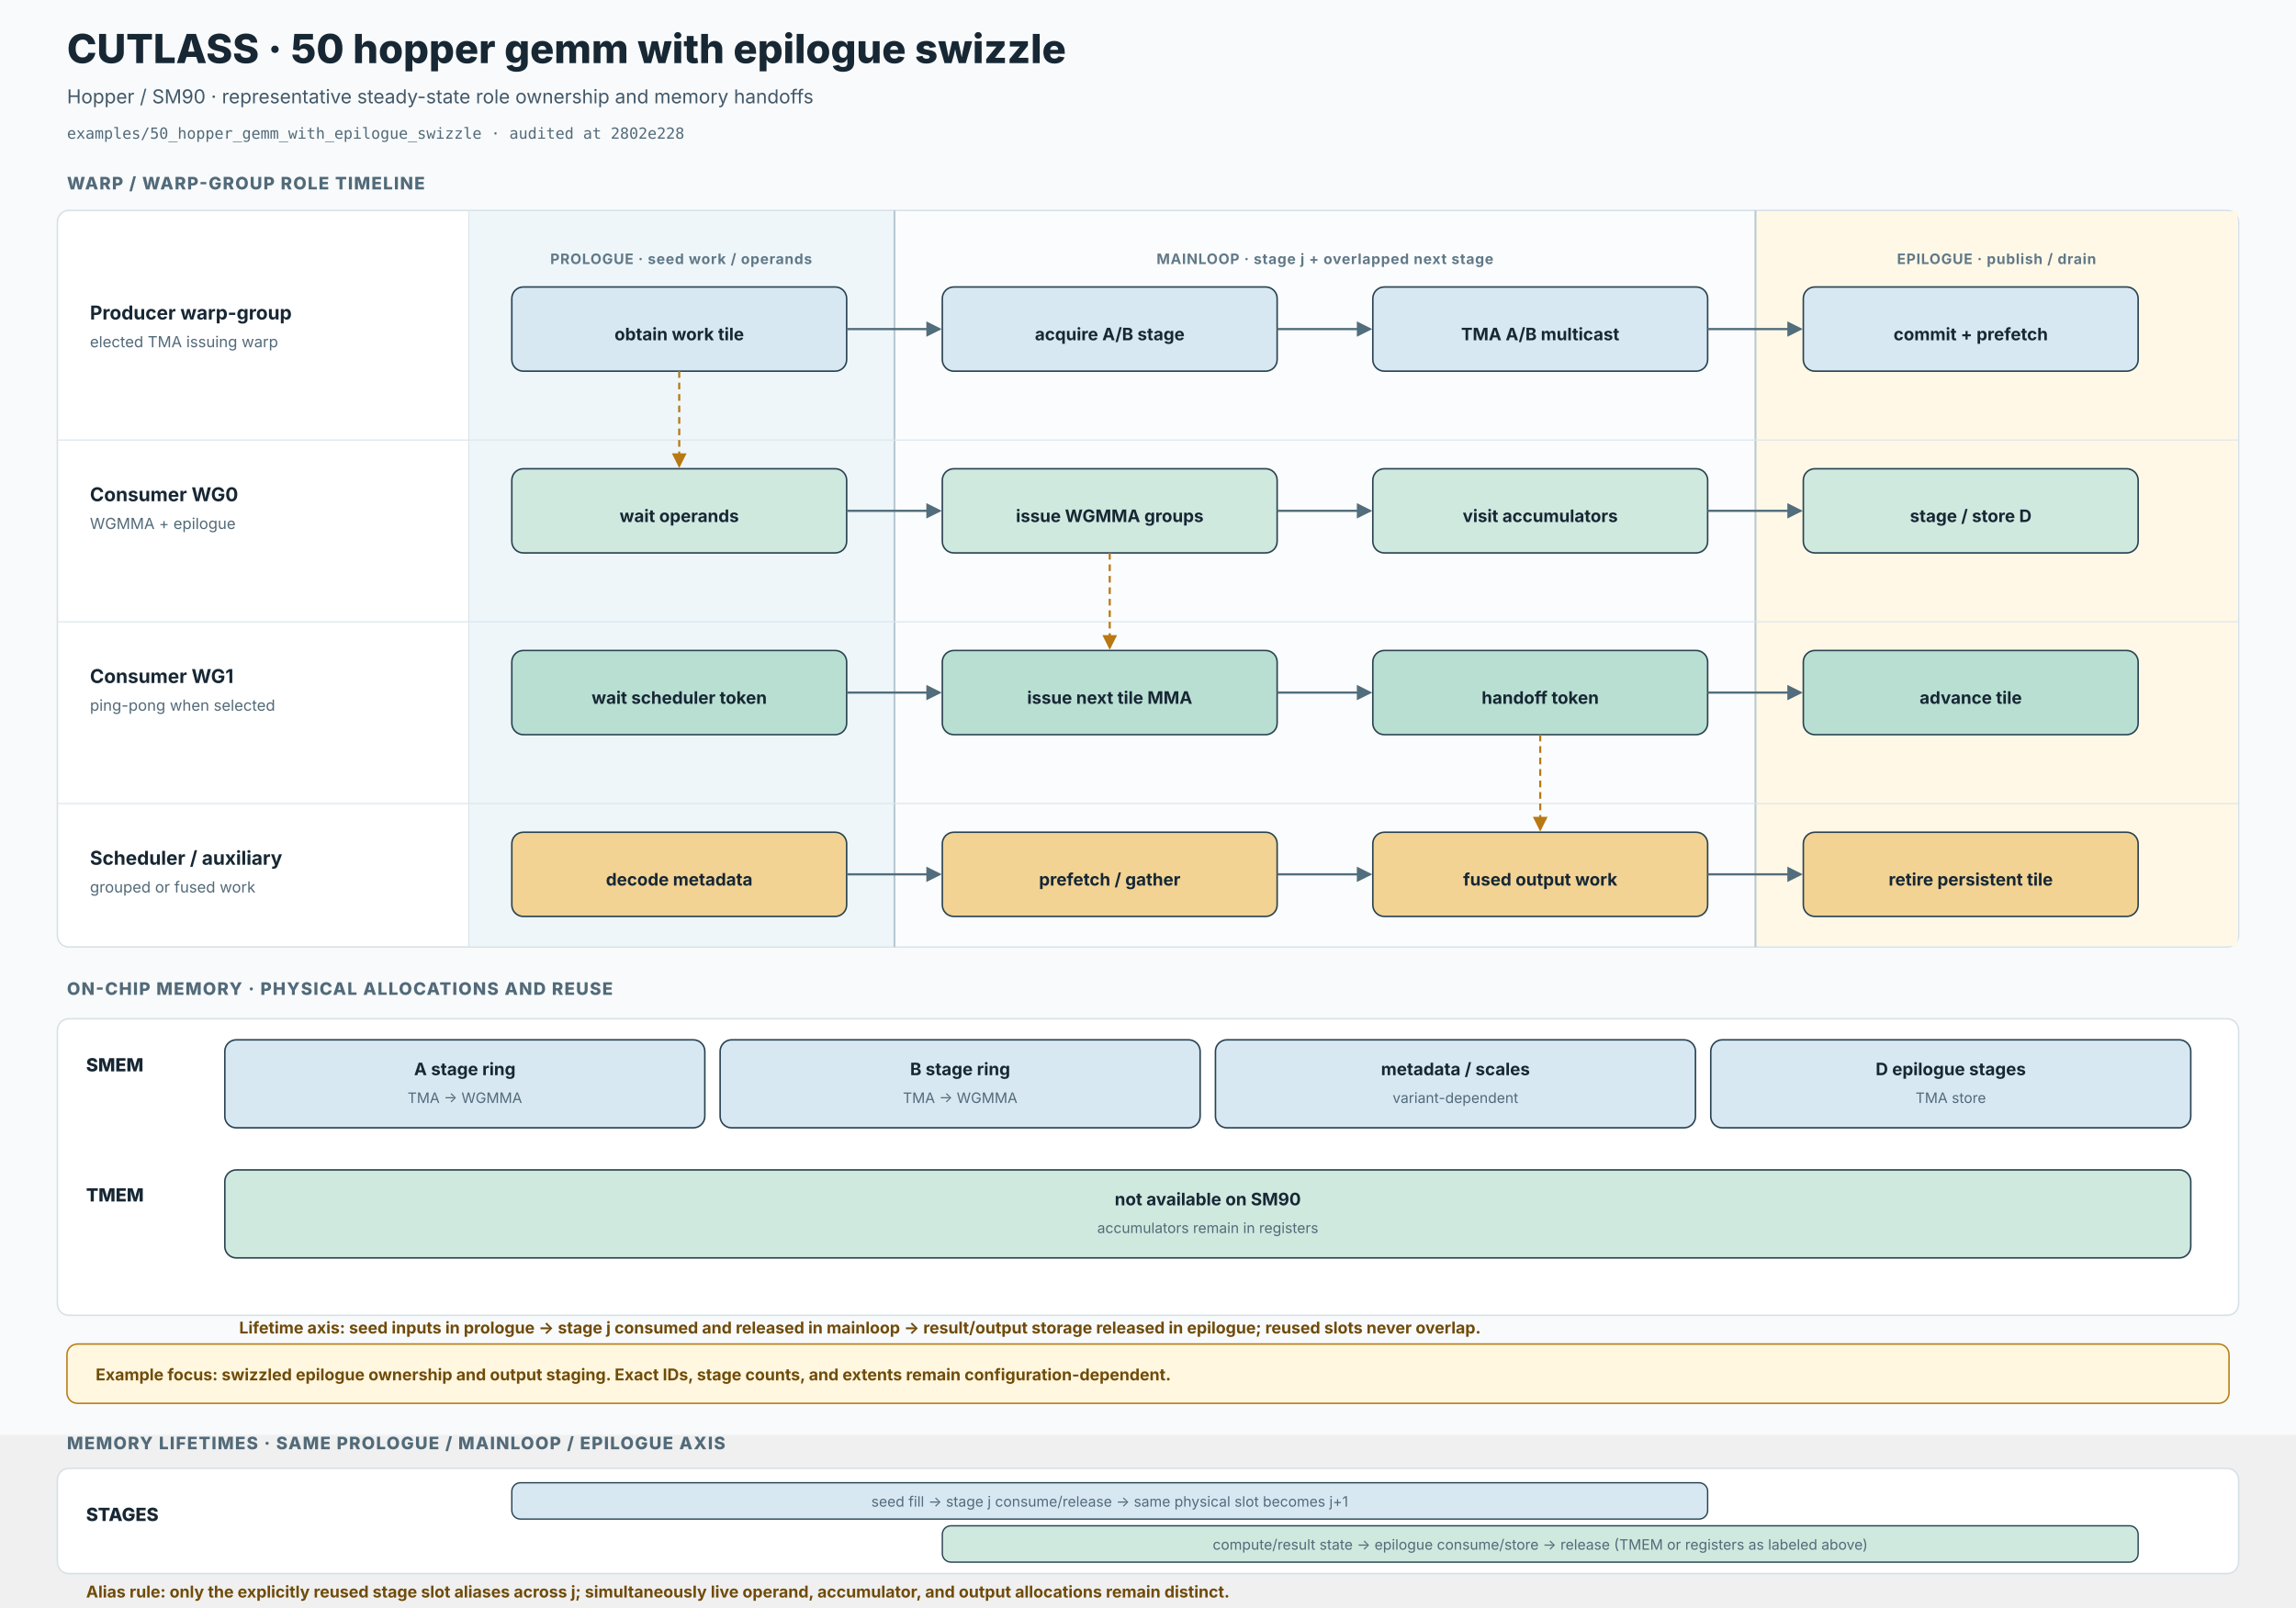
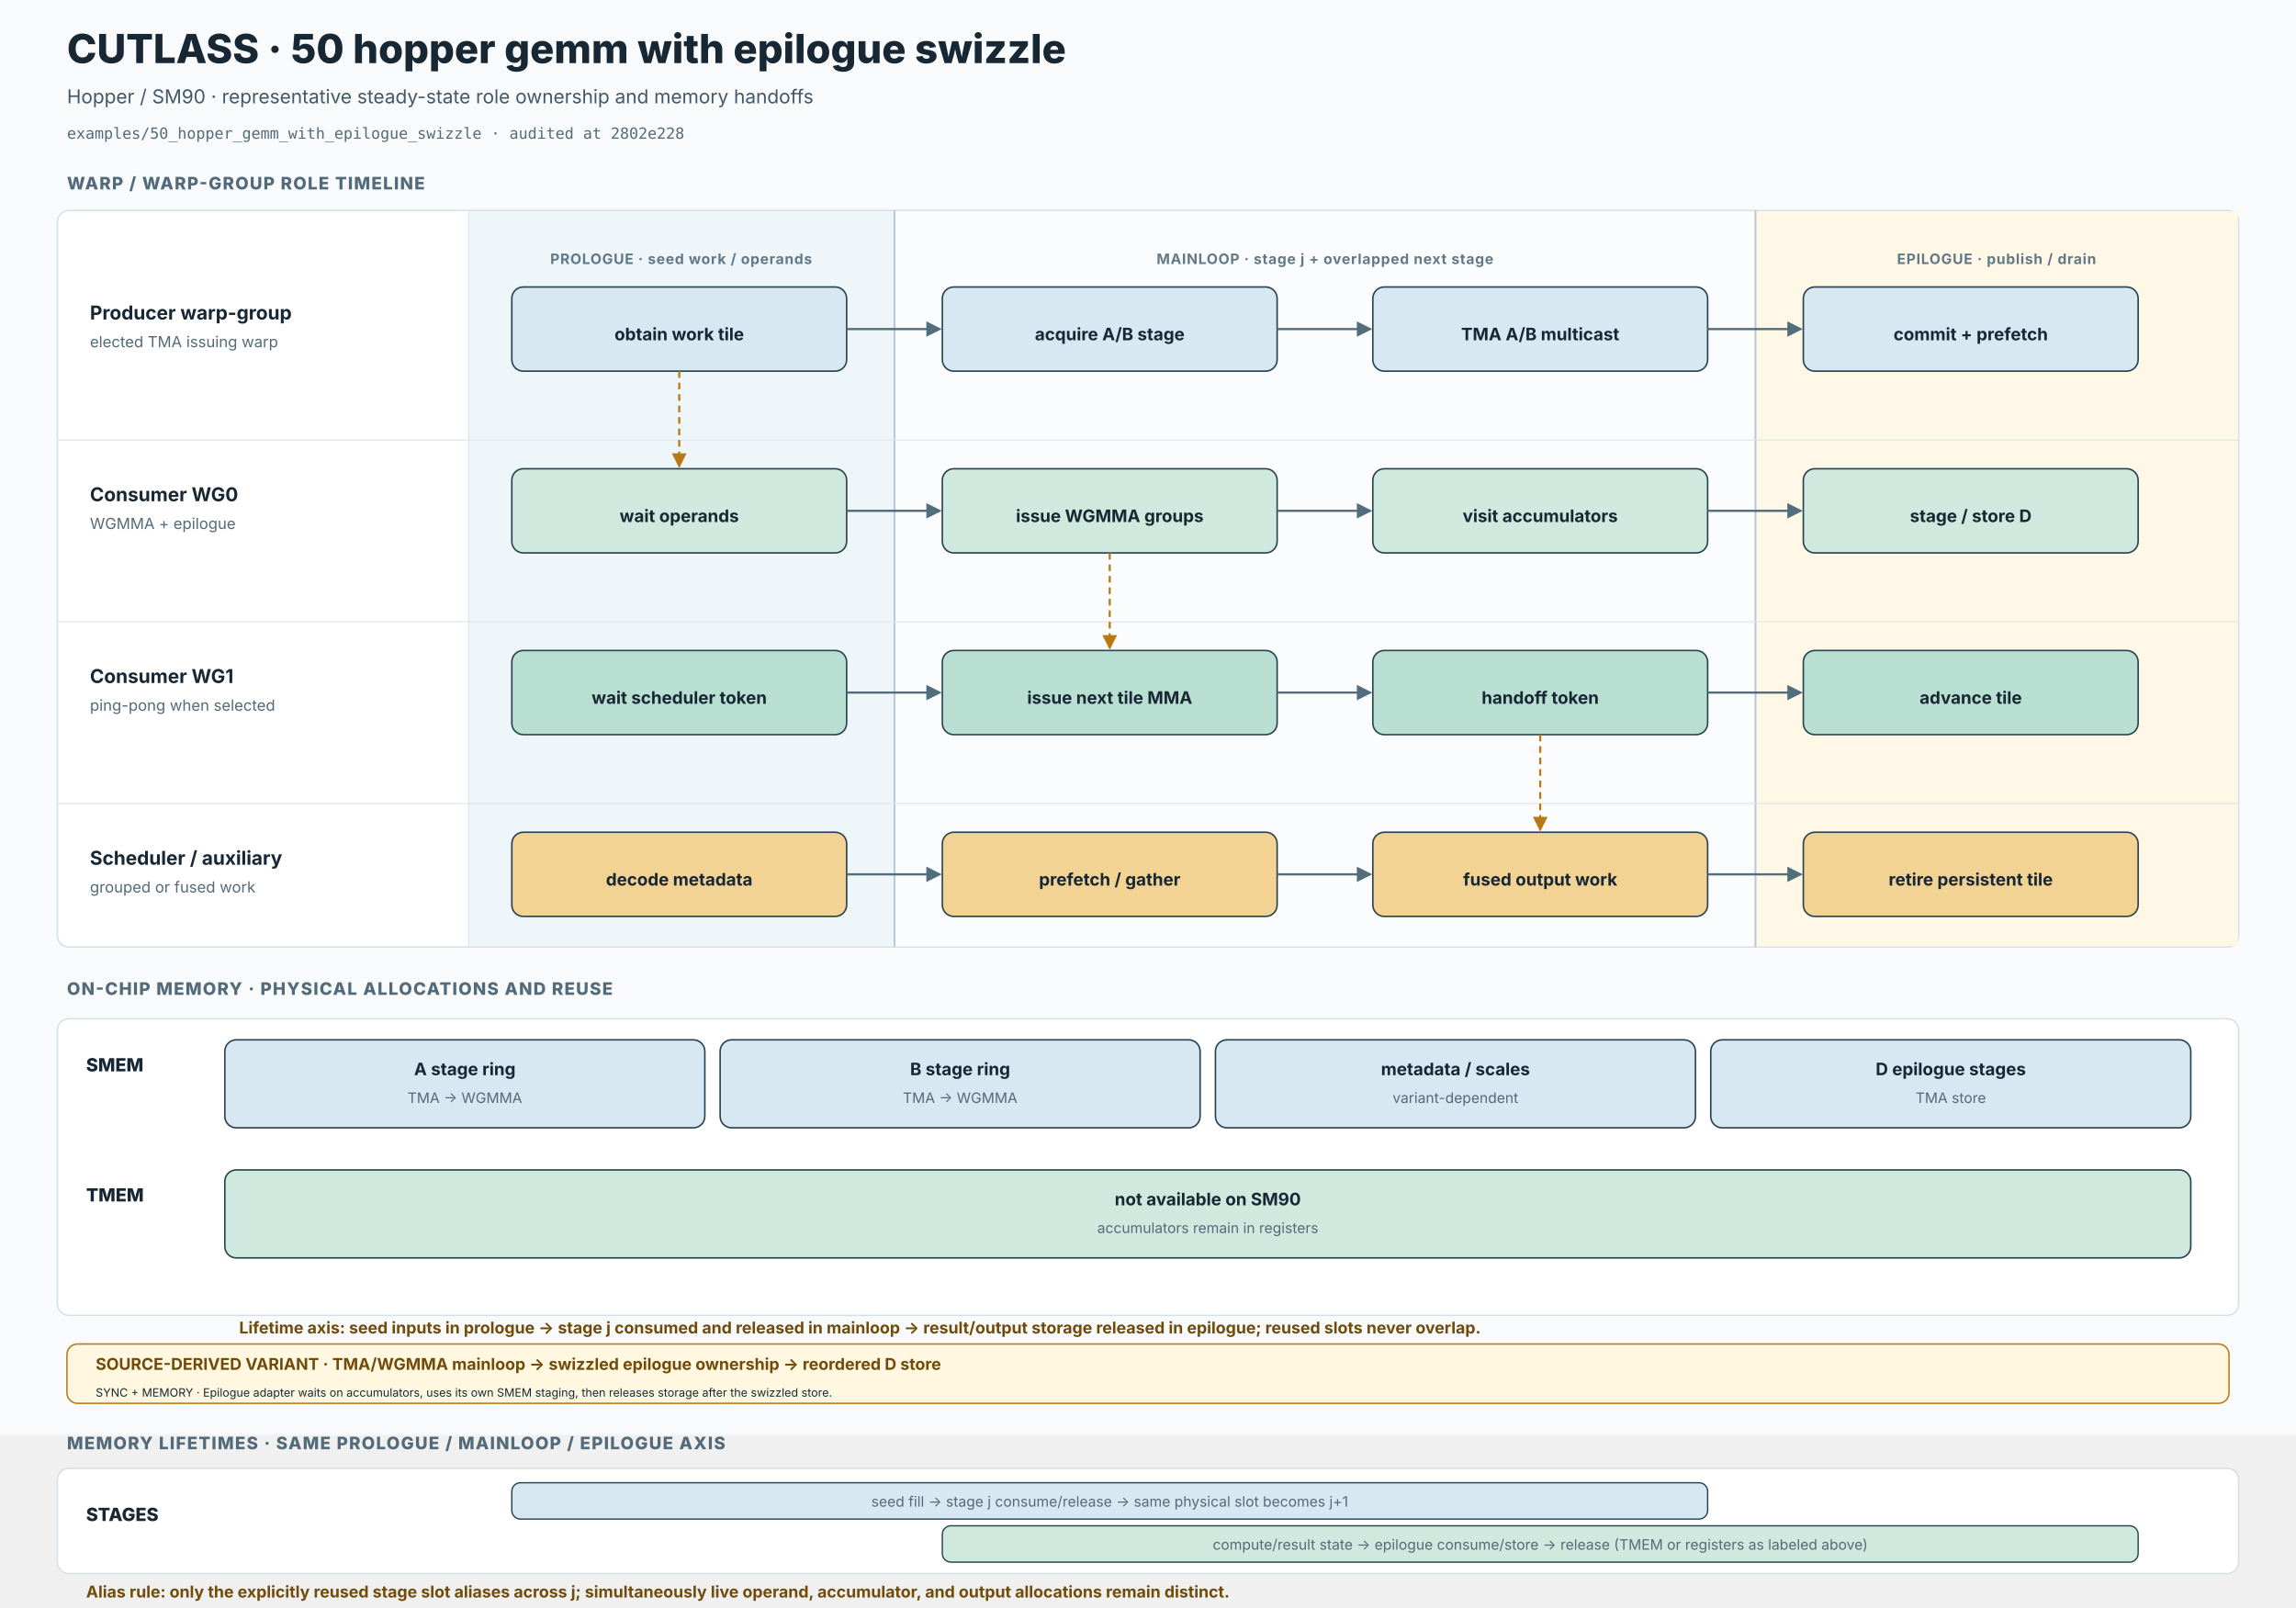
- <svg xmlns="http://www.w3.org/2000/svg" data-authoring="llm-direct" data-authoring-profile="direct-role-memory" data-topic-id="cutlass-warp-specialization" data-graph-id="cpp-50-hopper-gemm-with-epilogue-swizzle" data-source-id="cutlass" width="2400" height="1680" viewBox="0 0 2400 1680" role="img" aria-labelledby="title desc">
+ <svg xmlns="http://www.w3.org/2000/svg" data-authoring="llm-direct" data-authoring-profile="direct-role-memory" data-structure-version="three-phase-role-memory-v1" data-kernel-id="cpp-50-hopper-gemm-with-epilogue-swizzle" data-topic-id="cutlass-warp-specialization" data-graph-id="cpp-50-hopper-gemm-with-epilogue-swizzle" data-source-id="cutlass" width="2400" height="1680" viewBox="0 0 2400 1680" role="img" aria-labelledby="title desc">
  <defs>
    <style>
      text { font-family: Inter, ui-sans-serif, system-ui, -apple-system, BlinkMacSystemFont, "Segoe UI", sans-serif; fill: #172734; }
      .title { font-size: 42px; font-weight: 780; } .subtitle { font-size: 20px; fill: #425869; }
      .source { font-family: ui-monospace, SFMono-Regular, Menlo, Consolas, monospace; font-size: 16px; fill: #526a79; }
      .panel { font-size: 18px; font-weight: 790; fill: #526a79; letter-spacing: 1.2px; }
      .phase { font-size: 15px; font-weight: 720; text-anchor: middle; fill: #607887; letter-spacing: .7px; }
      .role { font-size: 20px; font-weight: 750; } .role-note { font-size: 16px; fill: #526a79; }
      .box { font-size: 18px; font-weight: 700; text-anchor: middle; dominant-baseline: middle; }
      .node, .mem { stroke: #294251; stroke-width: 1.6; } .grid { stroke: #dce6ec; stroke-width: 1.2; }
      .arrow { fill: none; stroke: #526d7c; stroke-width: 2.3; marker-end: url(#arrow); }
      .handoff { fill: none; stroke: #b87912; stroke-width: 2.2; stroke-dasharray: 7 5; marker-end: url(#gold); }
      .memory-label { font-size: 19px; font-weight: 770; } .mem-name { font-size: 18px; font-weight: 740; text-anchor: middle; }
      .mem-note { font-size: 15px; fill: #526a79; text-anchor: middle; } .note { font-size: 17px; font-weight: 650; fill: #704b09; }
    </style>
    <marker id="arrow" viewBox="0 0 10 10" refX="8.5" refY="5" markerWidth="7" markerHeight="7" orient="auto">
      <path d="M0 0L10 5L0 10Z" fill="#526d7c" />
    </marker>
    <marker id="gold" viewBox="0 0 10 10" refX="8.5" refY="5" markerWidth="7" markerHeight="7" orient="auto">
      <path d="M0 0L10 5L0 10Z" fill="#b87912" />
    </marker>
  </defs>
  <rect width="2400" height="1500" fill="#f8fafb" />
  <text class="title" x="70" y="66">CUTLASS · 50 hopper gemm with epilogue swizzle</text>
  <text class="subtitle" x="70" y="108">Hopper / SM90 · representative steady-state role ownership and memory handoffs</text>
  <text class="source" x="70" y="145">examples/50_hopper_gemm_with_epilogue_swizzle · audited at 2802e228</text>
  <text class="panel" x="70" y="198">WARP / WARP-GROUP ROLE TIMELINE</text>
  <rect x="60" y="220" width="2280" height="770" rx="12" fill="#fff" stroke="#d4e0e7" stroke-width="1.5" />
  <rect class="phase-band" data-phase-id="prologue" x="490" y="221" width="445" height="768" fill="#eef6fa" />
  <rect class="phase-band" data-phase-id="mainloop" x="935" y="221" width="900" height="768" fill="#fbfcfd" />
  <rect class="phase-band" data-phase-id="epilogue" x="1835" y="221" width="504" height="768" fill="#fff8e7" />
  <line x1="935" y1="220" x2="935" y2="990" stroke="#b8c9d3" stroke-width="2" />
  <line x1="1835" y1="220" x2="1835" y2="990" stroke="#b8c9d3" stroke-width="2" />
  <line class="grid" x1="490" y1="220" x2="490" y2="990" />
  <line class="grid" x1="60" y1="460" x2="2340" y2="460" />
  <line class="grid" x1="60" y1="650" x2="2340" y2="650" />
  <line class="grid" x1="60" y1="840" x2="2340" y2="840" />
  <text class="phase" data-phase-id="prologue" x="712" y="276">PROLOGUE · seed work / operands</text>
  <text class="phase" data-phase-id="mainloop" x="1385" y="276">MAINLOOP · stage j + overlapped next stage</text>
  <text class="phase" data-phase-id="epilogue" x="2087" y="276">EPILOGUE · publish / drain</text>
  <text class="role" x="94" y="334">Producer warp-group</text>
  <text class="role-note" x="94" y="363">elected TMA issuing warp</text>
  <rect class="node" x="535" y="300" width="350" height="88" rx="12" fill="#d7e8f2" />
  <text class="box" x="710" y="349">obtain work tile</text>
  <rect class="node" x="985" y="300" width="350" height="88" rx="12" fill="#d7e8f2" />
  <text class="box" x="1160" y="349">acquire A/B stage</text>
  <path class="arrow" d="M885 344 H982" />
  <rect class="node" x="1435" y="300" width="350" height="88" rx="12" fill="#d7e8f2" />
  <text class="box" x="1610" y="349">TMA A/B multicast</text>
  <path class="arrow" d="M1335 344 H1432" />
  <rect class="node" x="1885" y="300" width="350" height="88" rx="12" fill="#d7e8f2" />
  <text class="box" x="2060" y="349">commit + prefetch</text>
  <path class="arrow" d="M1785 344 H1882" />
  <text class="role" x="94" y="524">Consumer WG0</text>
  <text class="role-note" x="94" y="553">WGMMA + epilogue</text>
  <rect class="node" x="535" y="490" width="350" height="88" rx="12" fill="#cfe9df" />
  <text class="box" x="710" y="539">wait operands</text>
  <rect class="node" x="985" y="490" width="350" height="88" rx="12" fill="#cfe9df" />
  <text class="box" x="1160" y="539">issue WGMMA groups</text>
  <path class="arrow" d="M885 534 H982" />
  <rect class="node" x="1435" y="490" width="350" height="88" rx="12" fill="#cfe9df" />
  <text class="box" x="1610" y="539">visit accumulators</text>
  <path class="arrow" d="M1335 534 H1432" />
  <rect class="node" x="1885" y="490" width="350" height="88" rx="12" fill="#cfe9df" />
  <text class="box" x="2060" y="539">stage / store D</text>
  <path class="arrow" d="M1785 534 H1882" />
  <text class="role" x="94" y="714">Consumer WG1</text>
  <text class="role-note" x="94" y="743">ping-pong when selected</text>
  <rect class="node" x="535" y="680" width="350" height="88" rx="12" fill="#b9dfd3" />
  <text class="box" x="710" y="729">wait scheduler token</text>
  <rect class="node" x="985" y="680" width="350" height="88" rx="12" fill="#b9dfd3" />
  <text class="box" x="1160" y="729">issue next tile MMA</text>
  <path class="arrow" d="M885 724 H982" />
  <rect class="node" x="1435" y="680" width="350" height="88" rx="12" fill="#b9dfd3" />
  <text class="box" x="1610" y="729">handoff token</text>
  <path class="arrow" d="M1335 724 H1432" />
  <rect class="node" x="1885" y="680" width="350" height="88" rx="12" fill="#b9dfd3" />
  <text class="box" x="2060" y="729">advance tile</text>
  <path class="arrow" d="M1785 724 H1882" />
  <text class="role" x="94" y="904">Scheduler / auxiliary</text>
  <text class="role-note" x="94" y="933">grouped or fused work</text>
  <rect class="node" x="535" y="870" width="350" height="88" rx="12" fill="#f2d394" />
  <text class="box" x="710" y="919">decode metadata</text>
  <rect class="node" x="985" y="870" width="350" height="88" rx="12" fill="#f2d394" />
  <text class="box" x="1160" y="919">prefetch / gather</text>
  <path class="arrow" d="M885 914 H982" />
  <rect class="node" x="1435" y="870" width="350" height="88" rx="12" fill="#f2d394" />
  <text class="box" x="1610" y="919">fused output work</text>
  <path class="arrow" d="M1335 914 H1432" />
  <rect class="node" x="1885" y="870" width="350" height="88" rx="12" fill="#f2d394" />
  <text class="box" x="2060" y="919">retire persistent tile</text>
  <path class="arrow" d="M1785 914 H1882" />
  <path class="handoff" d="M710 388 V487" />
  <path class="handoff" d="M1160 578 V677" />
  <path class="handoff" d="M1610 768 V867" />
  <text class="panel" x="70" y="1040">ON-CHIP MEMORY · PHYSICAL ALLOCATIONS AND REUSE</text>
  <rect x="60" y="1065" width="2280" height="310" rx="12" fill="#fff" stroke="#d4e0e7" stroke-width="1.5" />
  <text class="memory-label" x="90" y="1120">SMEM</text>
  <rect class="mem" x="235.0" y="1087" width="501.75" height="92" rx="12" fill="#d7e8f2" />
  <text class="mem-name" x="485.875" y="1124">A stage ring</text>
  <text class="mem-note" x="485.875" y="1153">TMA → WGMMA</text>
  <rect class="mem" x="752.75" y="1087" width="501.75" height="92" rx="12" fill="#d7e8f2" />
  <text class="mem-name" x="1003.625" y="1124">B stage ring</text>
  <text class="mem-note" x="1003.625" y="1153">TMA → WGMMA</text>
  <rect class="mem" x="1270.5" y="1087" width="501.75" height="92" rx="12" fill="#d7e8f2" />
  <text class="mem-name" x="1521.375" y="1124">metadata / scales</text>
  <text class="mem-note" x="1521.375" y="1153">variant-dependent</text>
  <rect class="mem" x="1788.25" y="1087" width="501.75" height="92" rx="12" fill="#d7e8f2" />
  <text class="mem-name" x="2039.125" y="1124">D epilogue stages</text>
  <text class="mem-note" x="2039.125" y="1153">TMA store</text>
  <text class="memory-label" x="90" y="1256">TMEM</text>
  <rect class="mem" x="235.0" y="1223" width="2055.0" height="92" rx="12" fill="#cfe9df" />
  <text class="mem-name" x="1262.5" y="1260">not available on SM90</text>
  <text class="mem-note" x="1262.5" y="1289">accumulators remain in registers</text>
  <text class="note" x="250" y="1394">Lifetime axis: seed inputs in prologue → stage j consumed and released in mainloop → result/output storage released in epilogue; reused slots never overlap.</text>
  <rect x="70" y="1405" width="2260" height="62" rx="11" fill="#fff7df" stroke="#b87912" stroke-width="1.5" />
-   <text class="note" x="100" y="1443">Example focus: swizzled epilogue ownership and output staging. Exact IDs, stage counts, and extents remain configuration-dependent.</text>
+   <g class="source-specific" data-source-locator="examples/50_hopper_gemm_with_epilogue_swizzle">
+     <text class="note" x="100" y="1432">SOURCE-DERIVED VARIANT · TMA/WGMMA mainloop → swizzled epilogue ownership → reordered D store</text>
+     <text class="source-delta" x="100" y="1460">SYNC + MEMORY · Epilogue adapter waits on accumulators, uses its own SMEM staging, then releases storage after the swizzled store.</text>
+   </g>
  <text class="panel" x="70" y="1515">MEMORY LIFETIMES · SAME PROLOGUE / MAINLOOP / EPILOGUE AXIS</text>
  <rect x="60" y="1535" width="2280" height="110" rx="12" fill="#fff" stroke="#d4e0e7" stroke-width="1.5" />
  <text class="memory-label" x="90" y="1590">STAGES</text>
  <g class="resource-lifetime" data-resource-id="operand-stage">
    <rect class="life-box" x="535" y="1550" width="1250" height="38" rx="9" fill="#d7e8f2" stroke="#294251" stroke-width="1.4" />
    <text class="mem-note" x="1160" y="1575">seed fill → stage j consume/release → same physical slot becomes j+1</text>
  </g>
  <g class="resource-lifetime" data-resource-id="result-state">
    <rect class="life-box" x="985" y="1595" width="1250" height="38" rx="9" fill="#cfe9df" stroke="#294251" stroke-width="1.4" />
    <text class="mem-note" x="1610" y="1620">compute/result state → epilogue consume/store → release (TMEM or registers as labeled above)</text>
  </g>
  <text class="note" x="90" y="1670">Alias rule: only the explicitly reused stage slot aliases across j; simultaneously live operand, accumulator, and output allocations remain distinct.</text>
</svg>
